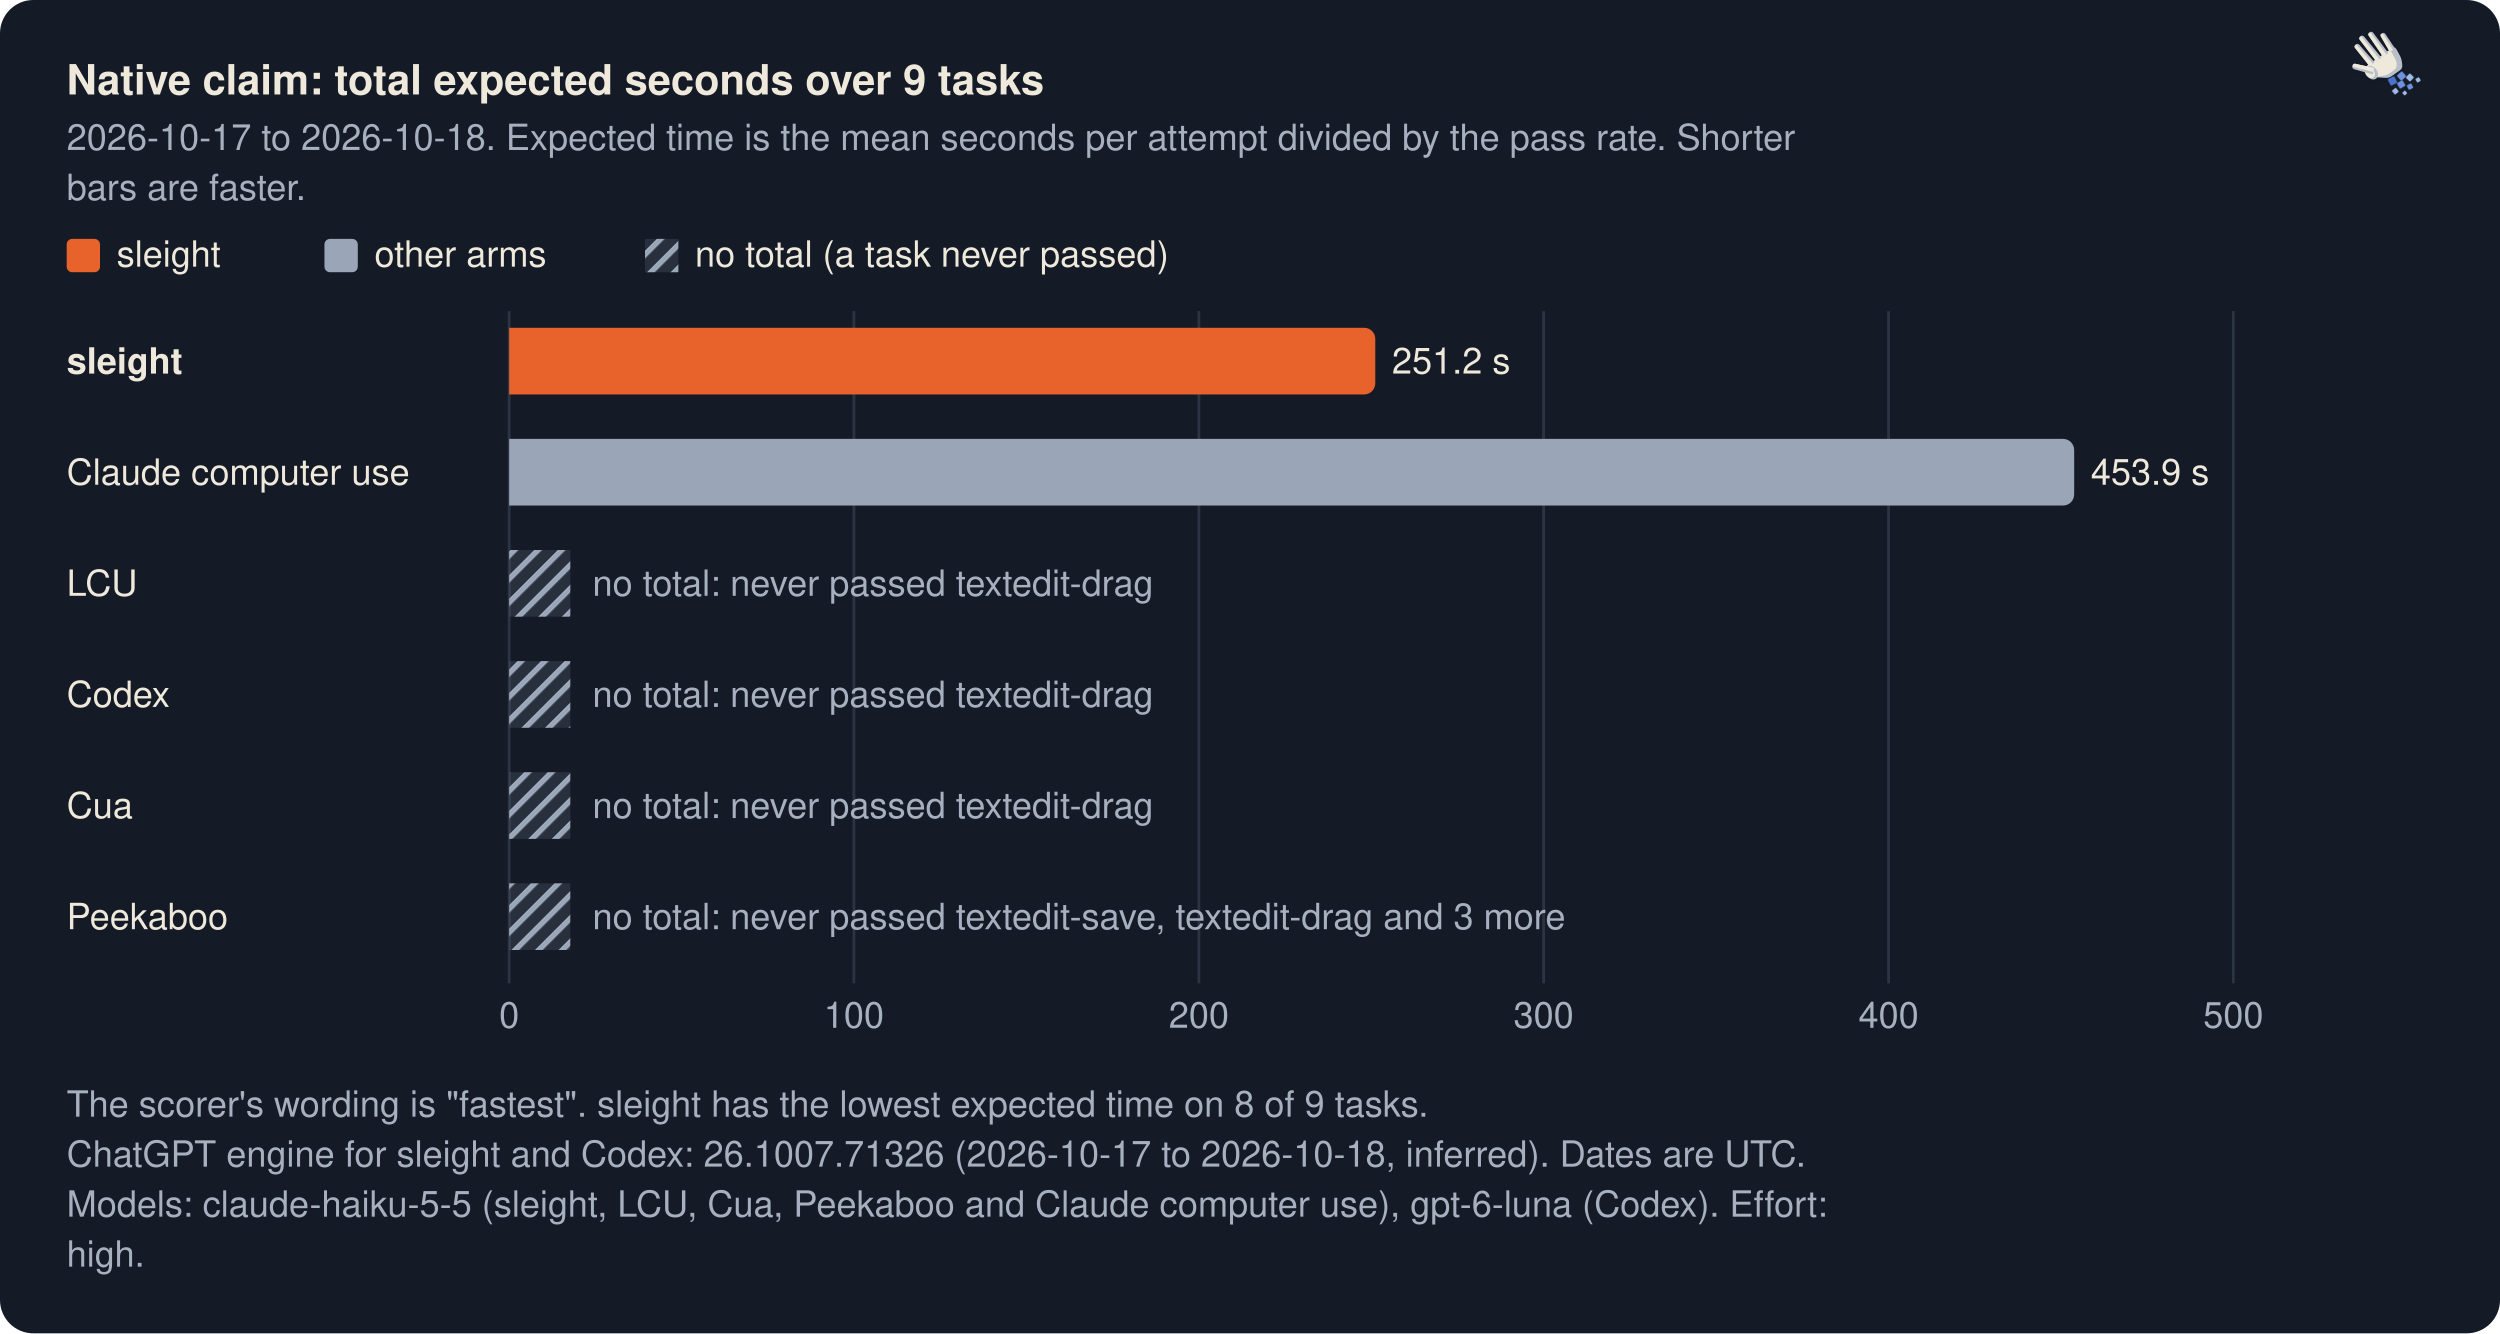
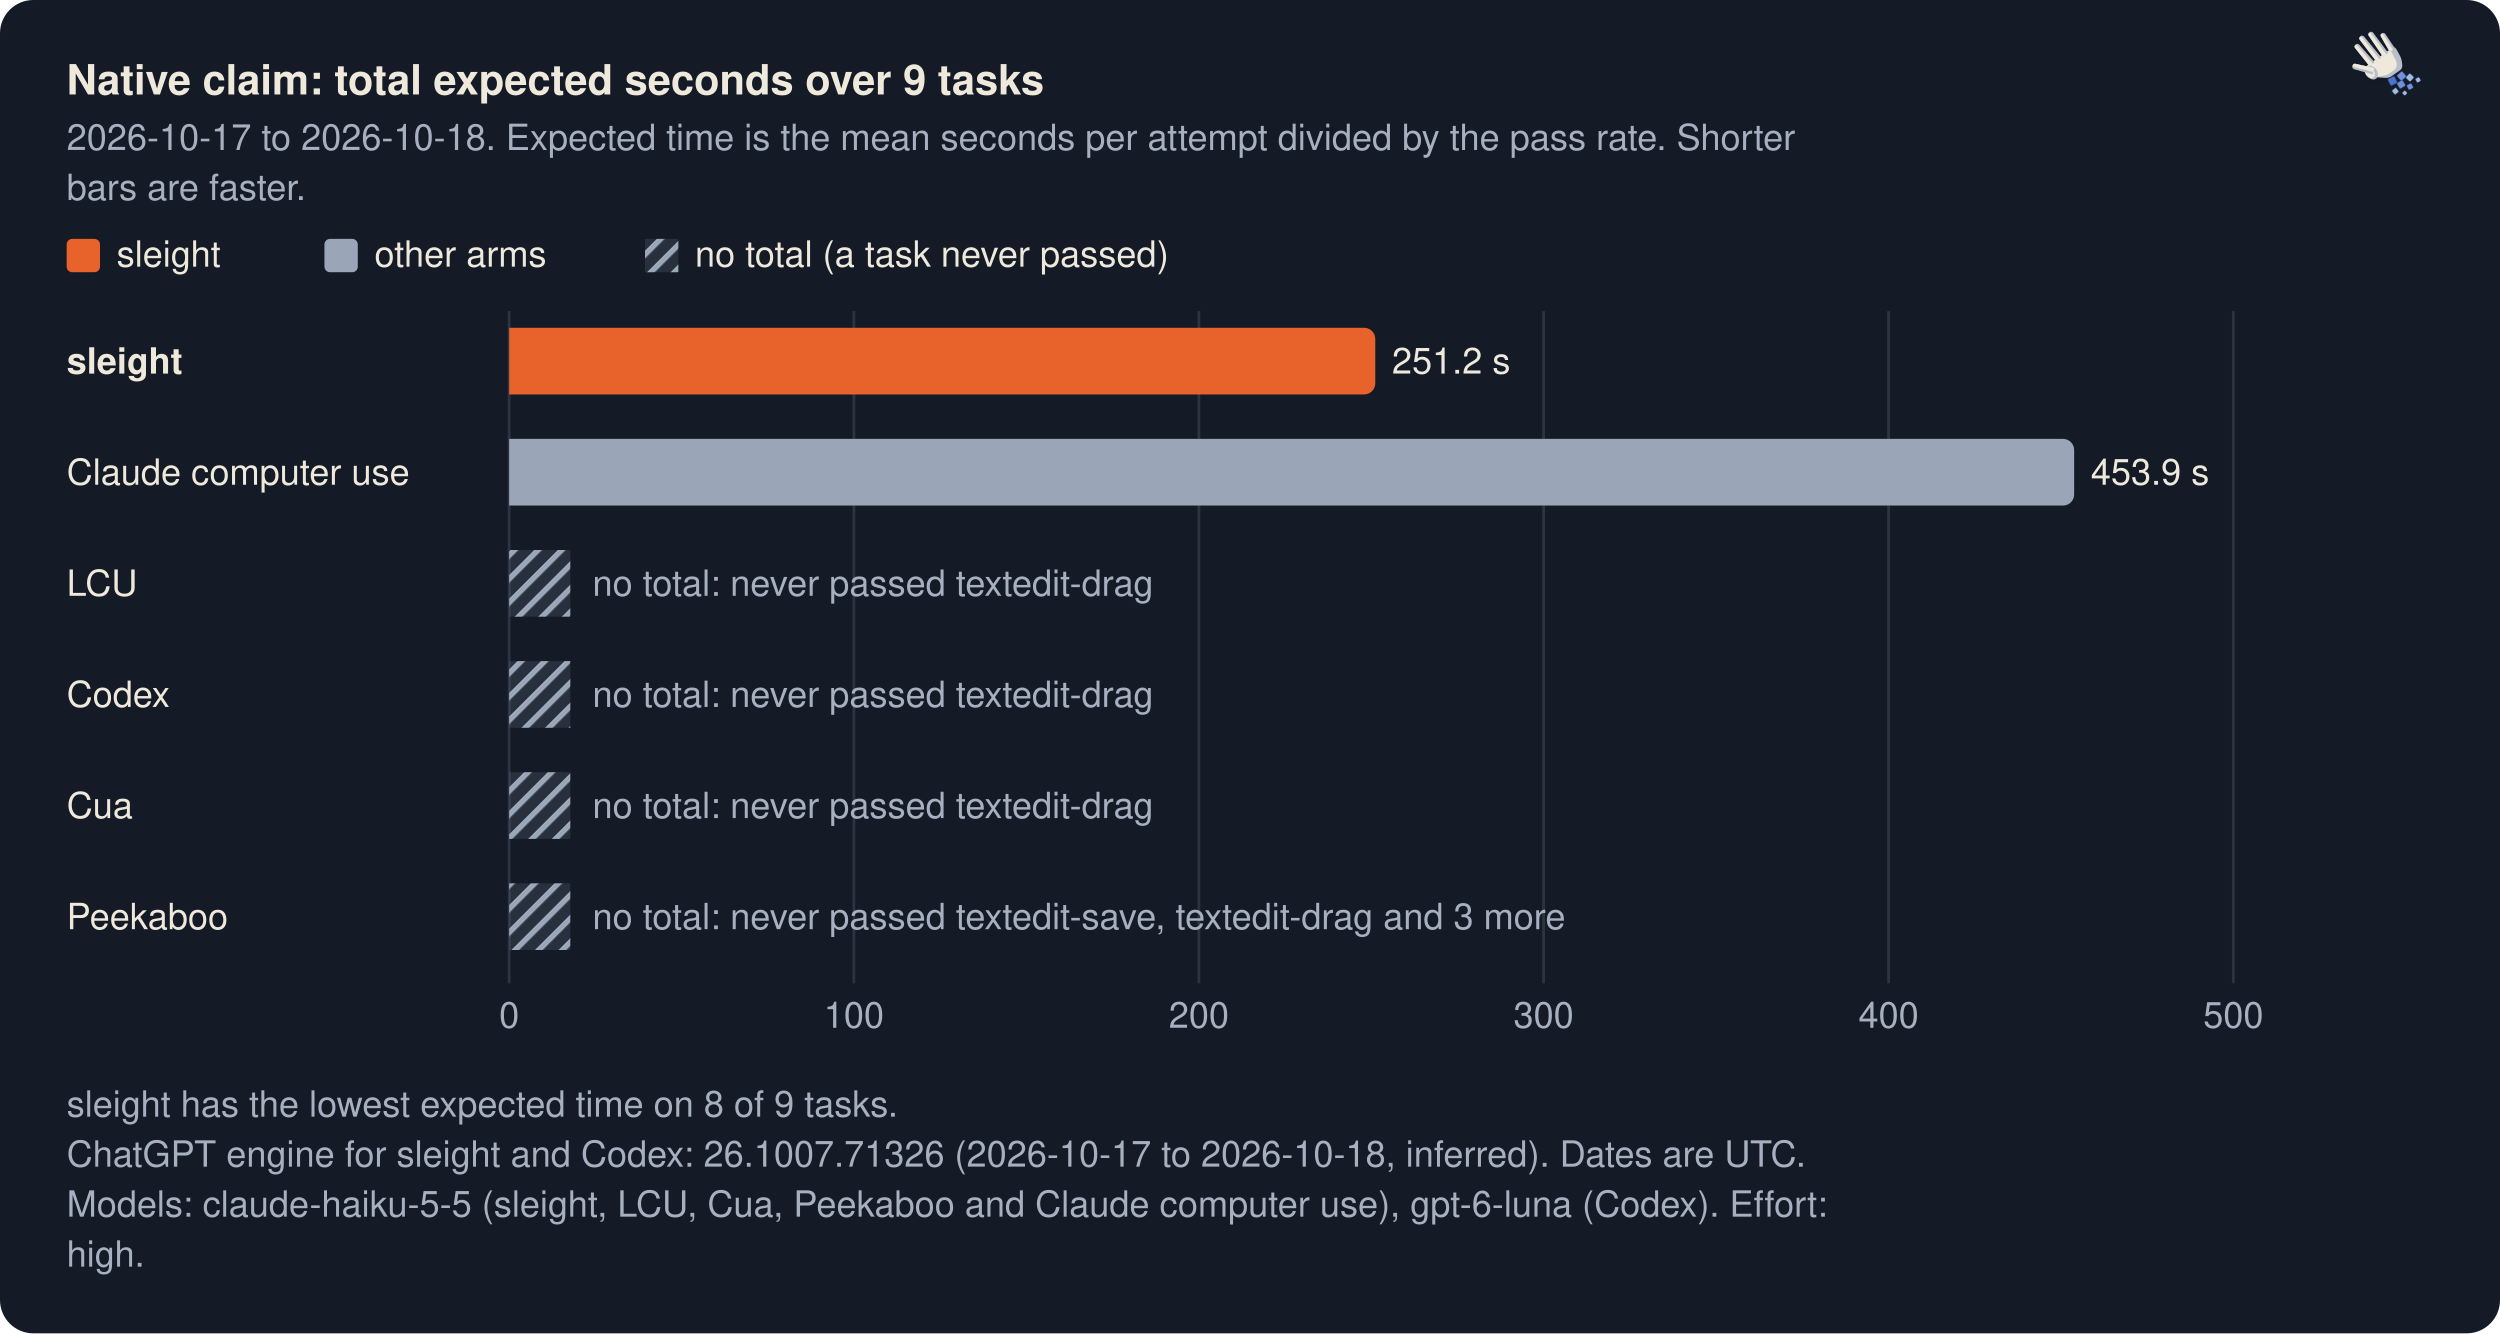
<svg xmlns="http://www.w3.org/2000/svg" viewBox="0 0 900 480" width="900" height="480" role="img" aria-labelledby="title desc">
  <style>
.bg{fill:#141A26}
text{font-family:-apple-system,"Segoe UI",Helvetica,Arial,sans-serif;font-size:13px;fill:#EFE9DC}
.t{font-size:15px;font-weight:600}
.b{font-weight:600}
.m{fill:#A7B0BF}
.g{stroke:#2C3442;stroke-width:1;fill:none}
.me{fill:#E8622C}
.ot{fill:#4E79D9}
.sl{fill:#9AA6B8}
.hme{stroke:#E8622C}
.hot{stroke:#4E79D9}
.hsl{stroke:#9AA6B8}
</style>
  <defs>
    <pattern id="h-me" width="6" height="6" patternUnits="userSpaceOnUse" patternTransform="rotate(45)">
      <line class="hme" x1="1" y1="0" x2="1" y2="6" stroke-width="2" />
    </pattern>
    <pattern id="h-ot" width="6" height="6" patternUnits="userSpaceOnUse" patternTransform="rotate(45)">
      <line class="hot" x1="1" y1="0" x2="1" y2="6" stroke-width="2" />
    </pattern>
    <pattern id="h-sl" width="6" height="6" patternUnits="userSpaceOnUse" patternTransform="rotate(45)">
      <line class="hsl" x1="1" y1="0" x2="1" y2="6" stroke-width="2" />
    </pattern>
  </defs>
  <rect class="bg" width="900" height="480" rx="12" />
  <text x="24" y="34" class="t">Native claim: total expected seconds over 9 tasks</text>
  <text x="24" y="54" class="m">2026-10-17 to 2026-10-18. Expected time is the mean seconds per attempt divided by the pass rate. Shorter</text>
  <text x="24" y="72" class="m">bars are faster.</text>
  <g transform="translate(840 8) scale(0.8)">
    <g transform="translate(0.6 0.6)">
      <g transform="translate(10 10) rotate(-35)">
        <g fill="#141A26" stroke="#141A26" fill-opacity="0.08" stroke-opacity="0.08" stroke-width="3" stroke-linejoin="round">
          <path d="M-2 12.39 Q-2.2 10.8 -0.6 10.8 L12.4 10.8 Q14 10.8 13.82 12.39 L13.48 15.41 Q13.3 17 12.56 18.42 L11.94 19.58 Q11.2 21 9.6 21 L5.2 21 Q3.6 21 2.35 20 L-0.15 18 Q-1.4 17 -1.6 15.41 Z" />
          <path d="M-3.8 14.6 A2.5 3.3 0 1 0 1.2 14.6 A2.5 3.3 0 1 0 -3.8 14.6 Z" />
          <path d="M0.83 13.52 L-5.04 7.13 A1.25 1.25 0 0 0 -6.93 8.76 L-1.43 15.48 Z" />
          <path d="M2.44 11.48 L1.3 1.09 A1.2 1.2 0 0 0 -1.09 1.3 L-0.44 11.72 Z" />
          <path d="M6.15 11.51 L5.17 -0.67 A1.2 1.2 0 0 0 2.77 -0.53 L3.25 11.69 Z" />
          <path d="M9.85 11.59 L9.51 0.29 A1.2 1.2 0 0 0 7.11 0.31 L6.95 11.61 Z" />
          <path d="M13.5 11.68 L13.68 3.81 A1.15 1.15 0 0 0 11.39 3.68 L10.7 11.52 Z" />
        </g>
        <g fill="#141A26" stroke="#141A26" fill-opacity="0.12" stroke-opacity="0.12" stroke-width="1.8" stroke-linejoin="round">
          <path d="M-2 12.39 Q-2.2 10.8 -0.6 10.8 L12.4 10.8 Q14 10.8 13.82 12.39 L13.48 15.41 Q13.3 17 12.56 18.42 L11.94 19.58 Q11.2 21 9.6 21 L5.2 21 Q3.6 21 2.35 20 L-0.15 18 Q-1.4 17 -1.6 15.41 Z" />
          <path d="M-3.8 14.6 A2.5 3.3 0 1 0 1.2 14.6 A2.5 3.3 0 1 0 -3.8 14.6 Z" />
          <path d="M0.83 13.52 L-5.04 7.13 A1.25 1.25 0 0 0 -6.93 8.76 L-1.43 15.48 Z" />
          <path d="M2.44 11.48 L1.3 1.09 A1.2 1.2 0 0 0 -1.09 1.3 L-0.44 11.72 Z" />
          <path d="M6.15 11.51 L5.17 -0.67 A1.2 1.2 0 0 0 2.77 -0.53 L3.25 11.69 Z" />
          <path d="M9.85 11.59 L9.51 0.29 A1.2 1.2 0 0 0 7.11 0.31 L6.95 11.61 Z" />
          <path d="M13.5 11.68 L13.68 3.81 A1.15 1.15 0 0 0 11.39 3.68 L10.7 11.52 Z" />
        </g>
        <g fill="#141A26" stroke="#141A26" fill-opacity="0.2" stroke-opacity="0.2" stroke-width="0.8" stroke-linejoin="round">
          <path d="M-2 12.39 Q-2.2 10.8 -0.6 10.8 L12.4 10.8 Q14 10.8 13.82 12.39 L13.48 15.41 Q13.3 17 12.56 18.42 L11.94 19.58 Q11.2 21 9.6 21 L5.2 21 Q3.6 21 2.35 20 L-0.15 18 Q-1.4 17 -1.6 15.41 Z" />
          <path d="M-3.8 14.6 A2.5 3.3 0 1 0 1.2 14.6 A2.5 3.3 0 1 0 -3.8 14.6 Z" />
          <path d="M0.83 13.52 L-5.04 7.13 A1.25 1.25 0 0 0 -6.93 8.76 L-1.43 15.48 Z" />
          <path d="M2.44 11.48 L1.3 1.09 A1.2 1.2 0 0 0 -1.09 1.3 L-0.44 11.72 Z" />
          <path d="M6.15 11.51 L5.17 -0.67 A1.2 1.2 0 0 0 2.77 -0.53 L3.25 11.69 Z" />
          <path d="M9.85 11.59 L9.51 0.29 A1.2 1.2 0 0 0 7.11 0.31 L6.95 11.61 Z" />
          <path d="M13.5 11.68 L13.68 3.81 A1.15 1.15 0 0 0 11.39 3.68 L10.7 11.52 Z" />
        </g>
      </g>
    </g>
    <g transform="translate(10 10) rotate(-35)">
      <rect x="-1.95" y="-1.95" width="3.9" height="3.9" rx="0.62" fill="#4E79D9" fill-opacity="0.2" transform="translate(4.2 23) rotate(8)" />
      <rect x="-1.6" y="-1.6" width="3.2" height="3.2" rx="0.51" fill="#4E79D9" fill-opacity="0.92" transform="translate(4.2 23) rotate(8)" />
      <rect x="-1.83" y="-1.83" width="3.66" height="3.66" rx="0.59" fill="#7299EA" fill-opacity="0.2" transform="translate(8.8 23.5) rotate(-6)" />
      <rect x="-1.5" y="-1.5" width="3" height="3" rx="0.48" fill="#7299EA" fill-opacity="0.92" transform="translate(8.8 23.5) rotate(-6)" />
      <rect x="-1.71" y="-1.71" width="3.42" height="3.42" rx="0.55" fill="#7299EA" fill-opacity="0.2" transform="translate(6.5 26.5) rotate(4)" />
      <rect x="-1.4" y="-1.4" width="2.8" height="2.8" rx="0.45" fill="#7299EA" fill-opacity="0.92" transform="translate(6.5 26.5) rotate(4)" />
      <rect x="-1.59" y="-1.59" width="3.17" height="3.17" rx="0.51" fill="#A9C4F5" fill-opacity="0.2" transform="translate(11.5 26.2) rotate(-11)" />
      <rect x="-1.3" y="-1.3" width="2.6" height="2.6" rx="0.42" fill="#A9C4F5" fill-opacity="0.92" transform="translate(11.5 26.2) rotate(-11)" />
      <rect x="-1.34" y="-1.34" width="2.68" height="2.68" rx="0.43" fill="#A9C4F5" fill-opacity="0.2" transform="translate(2.6 27.5) rotate(-4)" />
      <rect x="-1.1" y="-1.1" width="2.2" height="2.2" rx="0.35" fill="#A9C4F5" fill-opacity="0.92" transform="translate(2.6 27.5) rotate(-4)" />
      <rect x="-1.34" y="-1.34" width="2.68" height="2.68" rx="0.43" fill="#7299EA" fill-opacity="0.2" transform="translate(9.2 29.6) rotate(7)" />
      <rect x="-1.1" y="-1.1" width="2.2" height="2.2" rx="0.35" fill="#7299EA" fill-opacity="0.92" transform="translate(9.2 29.6) rotate(7)" />
      <rect x="-1.1" y="-1.1" width="2.2" height="2.2" rx="0.35" fill="#A9C4F5" fill-opacity="0.2" transform="translate(13.9 29.2) rotate(3)" />
      <rect x="-0.9" y="-0.9" width="1.8" height="1.8" rx="0.29" fill="#A9C4F5" fill-opacity="0.92" transform="translate(13.9 29.2) rotate(3)" />
      <rect x="-0.98" y="-0.98" width="1.95" height="1.95" rx="0.31" fill="#A9C4F5" fill-opacity="0.2" transform="translate(5.6 30.6) rotate(-8)" />
      <rect x="-0.8" y="-0.8" width="1.6" height="1.6" rx="0.26" fill="#A9C4F5" fill-opacity="0.92" transform="translate(5.6 30.6) rotate(-8)" />
    </g>
    <g transform="translate(10 10) rotate(-35)">
      <path d="M-2 12.39 Q-2.2 10.8 -0.6 10.8 L12.4 10.8 Q14 10.8 13.82 12.39 L13.48 15.41 Q13.3 17 12.56 18.42 L11.94 19.58 Q11.2 21 9.6 21 L5.2 21 Q3.6 21 2.35 20 L-0.15 18 Q-1.4 17 -1.6 15.41 Z" fill="#B9BFC9" />
      <path d="M-2.02 12.19 Q-2.2 10.8 -0.8 10.8 L10 10.8 Q11.4 10.8 11.24 12.19 L10.86 15.61 Q10.7 17 9.89 18.14 L9.81 18.26 Q9 19.4 7.6 19.4 L5 19.4 Q3.6 19.4 2.34 18.79 L-0.14 17.61 Q-1.4 17 -1.58 15.61 Z" fill="#EFE9DC" />
      <path d="M-3.8 14.6 A2.5 3.3 0 1 0 1.2 14.6 A2.5 3.3 0 1 0 -3.8 14.6 Z" fill="#B9BFC9" />
      <path d="M-4 14 A2 2.8 0 1 0 0 14 A2 2.8 0 1 0 -4 14 Z" fill="#EFE9DC" />
      <path d="M0.83 13.52 L-5.04 7.13 A1.25 1.25 0 0 0 -6.93 8.76 L-1.43 15.48 Z" fill="#B9BFC9" />
      <path d="M0.83 13.51 L-5.21 6.91 A0.78 0.78 0 0 0 -6.38 7.93 L-0.57 14.74 Z" fill="#EFE9DC" />
      <path d="M2.44 11.48 L1.3 1.09 A1.2 1.2 0 0 0 -1.09 1.3 L-0.44 11.72 Z" fill="#B9BFC9" />
      <path d="M1.35 11.58 L0.36 0.91 A0.74 0.74 0 0 0 -1.12 1.03 L-0.45 11.72 Z" fill="#EFE9DC" />
      <path d="M6.15 11.51 L5.17 -0.67 A1.2 1.2 0 0 0 2.77 -0.53 L3.25 11.69 Z" fill="#B9BFC9" />
      <path d="M5.05 11.59 L4.24 -0.88 A0.74 0.74 0 0 0 2.75 -0.8 L3.25 11.68 Z" fill="#EFE9DC" />
      <path d="M9.85 11.59 L9.51 0.29 A1.2 1.2 0 0 0 7.11 0.31 L6.95 11.61 Z" fill="#B9BFC9" />
      <path d="M8.75 11.6 L8.59 0.04 A0.74 0.74 0 0 0 7.1 0.04 L6.95 11.6 Z" fill="#EFE9DC" />
      <path d="M13.5 11.68 L13.68 3.81 A1.15 1.15 0 0 0 11.39 3.68 L10.7 11.52 Z" fill="#B9BFC9" />
      <path d="M12.43 11.63 L12.82 3.52 A0.71 0.71 0 0 0 11.39 3.42 L10.7 11.51 Z" fill="#EFE9DC" />
    </g>
  </g>
  <rect class="me" x="24" y="86" width="12" height="12" rx="2" />
  <text x="42" y="96">sleight</text>
  <rect class="sl" x="116.8" y="86" width="12" height="12" rx="2" />
  <text x="134.8" y="96">other arms</text>
  <rect class="sl" fill-opacity="0.16" x="232.2" y="86" width="12" height="12" />
  <rect fill="url(#h-sl)" x="232.2" y="86" width="12" height="12" />
  <text x="250.2" y="96">no total (a task never passed)</text>
  <line class="g" x1="183.3" y1="112" x2="183.3" y2="354" />
  <text x="183.3" y="370" class="m" text-anchor="middle">0</text>
  <line class="g" x1="307.4" y1="112" x2="307.4" y2="354" />
  <text x="307.4" y="370" class="m" text-anchor="middle">100</text>
  <line class="g" x1="431.6" y1="112" x2="431.6" y2="354" />
  <text x="431.6" y="370" class="m" text-anchor="middle">200</text>
  <line class="g" x1="555.7" y1="112" x2="555.7" y2="354" />
  <text x="555.7" y="370" class="m" text-anchor="middle">300</text>
  <line class="g" x1="679.9" y1="112" x2="679.9" y2="354" />
  <text x="679.9" y="370" class="m" text-anchor="middle">400</text>
  <line class="g" x1="804" y1="112" x2="804" y2="354" />
  <text x="804" y="370" class="m" text-anchor="middle">500</text>
  <text x="24" y="134.5" class="b">sleight</text>
  <path class="me" d="M183.3 118h307.8a4 4 0 0 1 4 4v16a4 4 0 0 1 -4 4h-307.8z" />
  <text x="501.1" y="134.5" data-arm="sleight" data-kind="total">251.2 s</text>
  <text x="24" y="174.5">Claude computer use</text>
  <path class="sl" d="M183.3 158h559.4a4 4 0 0 1 4 4v16a4 4 0 0 1 -4 4h-559.4z" />
  <text x="752.7" y="174.5" data-arm="claude-cu" data-kind="total">453.9 s</text>
  <text x="24" y="214.5">LCU</text>
  <rect class="sl" fill-opacity="0.16" x="183.3" y="198" width="22" height="24" />
  <rect fill="url(#h-sl)" x="183.3" y="198" width="22" height="24" />
  <text x="213.3" y="214.5" class="m" data-arm="lcu" data-kind="total">no total: never passed textedit-drag</text>
  <text x="24" y="254.5">Codex</text>
  <rect class="sl" fill-opacity="0.16" x="183.3" y="238" width="22" height="24" />
  <rect fill="url(#h-sl)" x="183.3" y="238" width="22" height="24" />
  <text x="213.3" y="254.5" class="m" data-arm="codex" data-kind="total">no total: never passed textedit-drag</text>
  <text x="24" y="294.5">Cua</text>
  <rect class="sl" fill-opacity="0.16" x="183.3" y="278" width="22" height="24" />
  <rect fill="url(#h-sl)" x="183.3" y="278" width="22" height="24" />
  <text x="213.3" y="294.5" class="m" data-arm="cua" data-kind="total">no total: never passed textedit-drag</text>
  <text x="24" y="334.5">Peekaboo</text>
  <rect class="sl" fill-opacity="0.16" x="183.3" y="318" width="22" height="24" />
  <rect fill="url(#h-sl)" x="183.3" y="318" width="22" height="24" />
  <text x="213.3" y="334.5" class="m" data-arm="peekaboo" data-kind="total">no total: never passed textedit-save, textedit-drag and 3 more</text>
-   <text x="24" y="402" class="m">The scorer's wording is "fastest". sleight has the lowest expected time on 8 of 9 tasks.</text>
+   <text x="24" y="402" class="m">sleight has the lowest expected time on 8 of 9 tasks.</text>
  <text x="24" y="420" class="m">ChatGPT engine for sleight and Codex: 26.1007.71326 (2026-10-17 to 2026-10-18, inferred). Dates are UTC.</text>
  <text x="24" y="438" class="m">Models: claude-haiku-5-5 (sleight, LCU, Cua, Peekaboo and Claude computer use), gpt-6-luna (Codex). Effort:</text>
  <text x="24" y="456" class="m">high.</text>
</svg>
